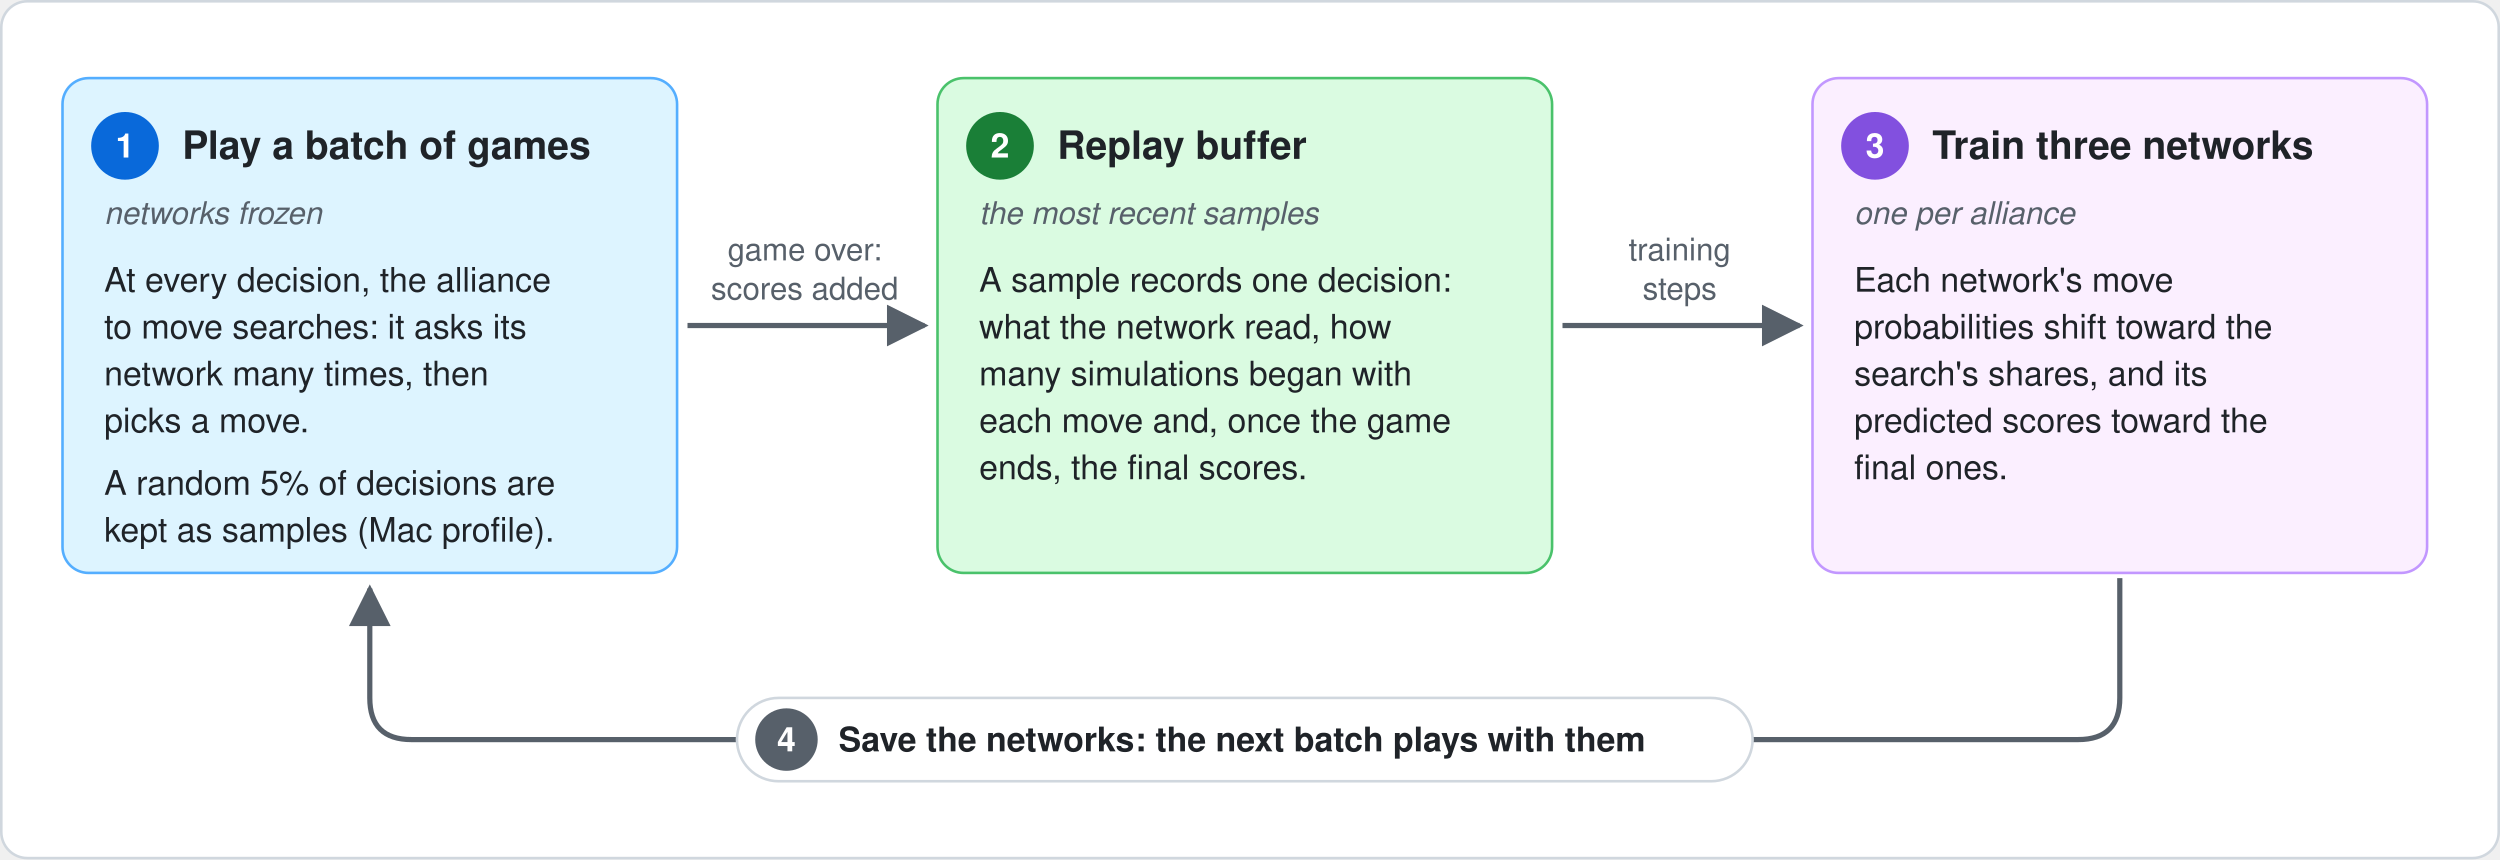
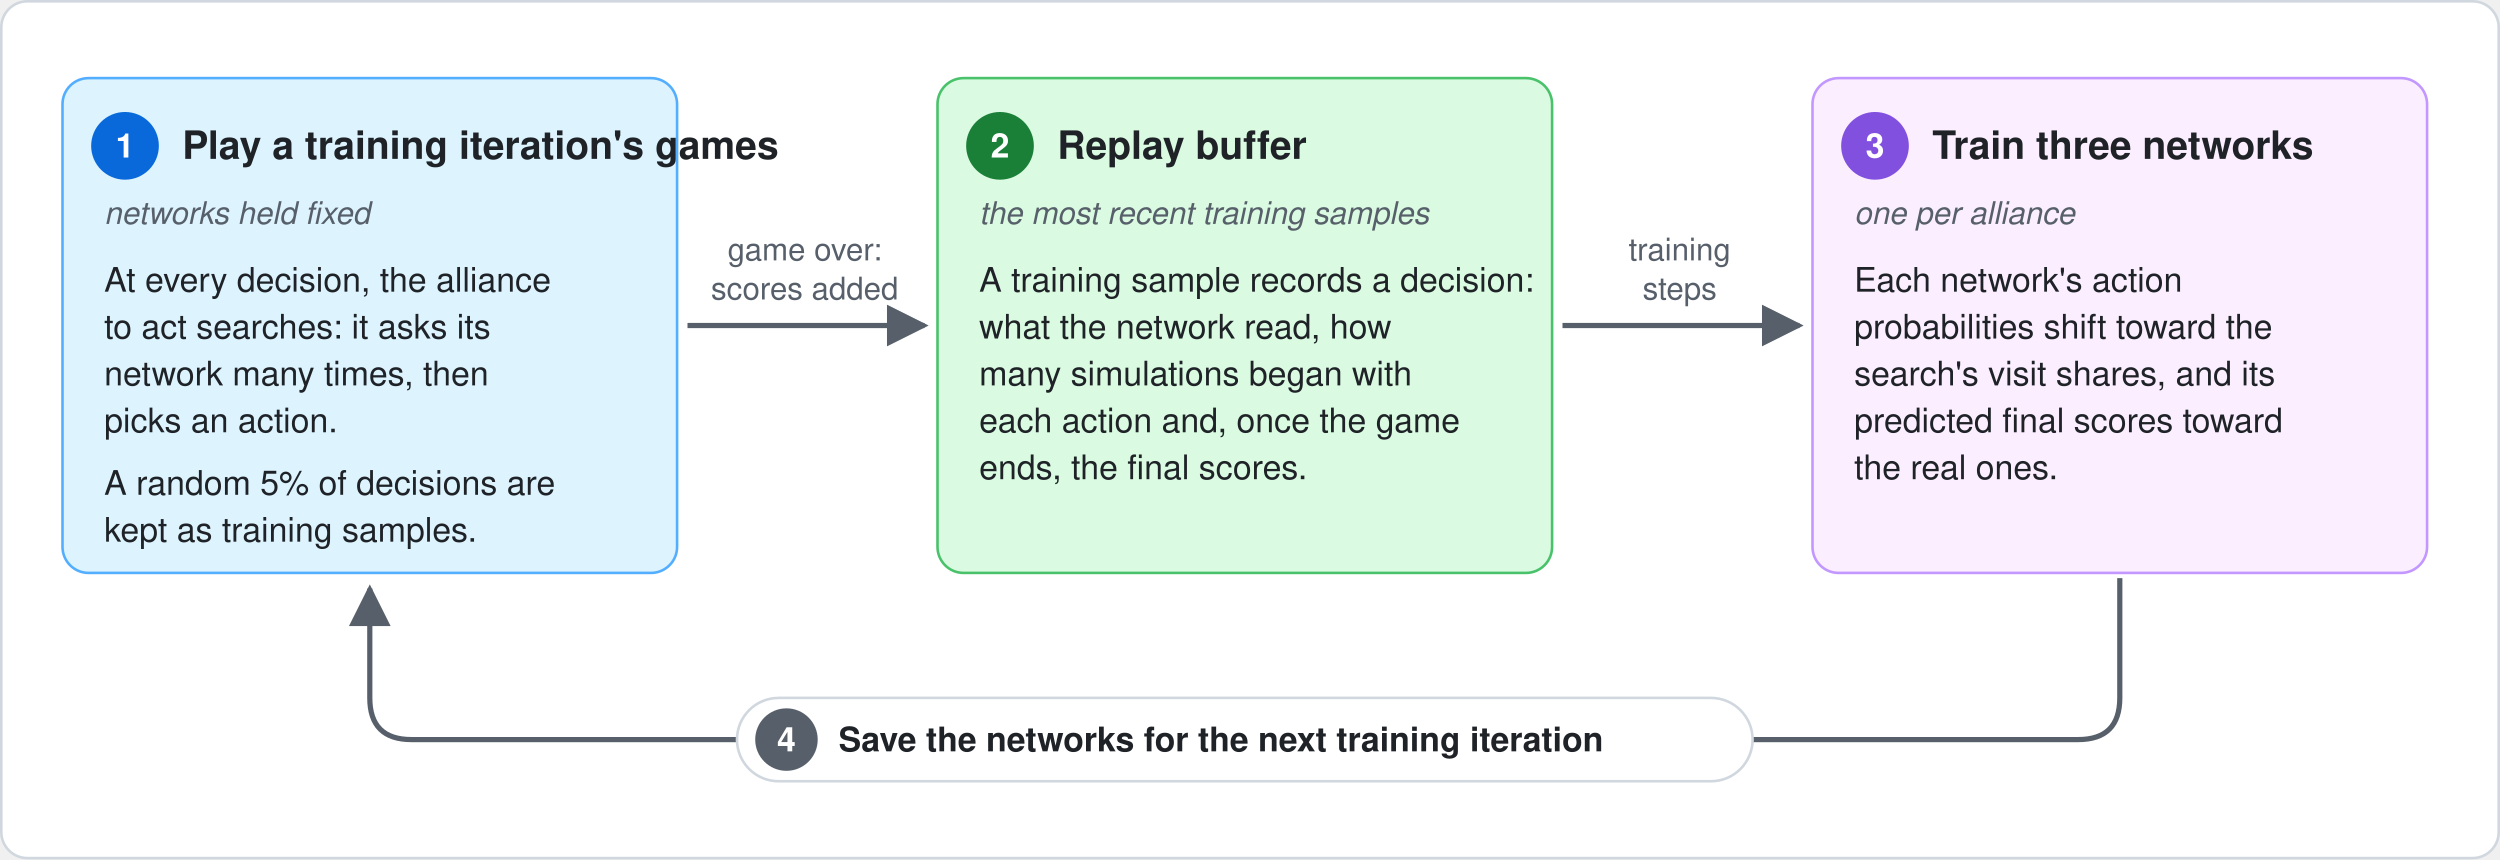
<svg xmlns="http://www.w3.org/2000/svg" width="960" height="330" viewBox="0 0 960 330" role="img" aria-labelledby="title desc">
  <defs>
    <marker id="arrow" viewBox="0 0 10 10" refX="9" refY="5" markerWidth="8" markerHeight="8" orient="auto-start-reverse">
      <path d="M 0 0 L 10 5 L 0 10 z" fill="#57606a" />
    </marker>
    <style>
      text { font-family: -apple-system, BlinkMacSystemFont, "Segoe UI", Helvetica, Arial, sans-serif; fill: #1f2328; }
      .title { font-size: 15px; font-weight: 600; }
      .sub { font-size: 12px; fill: #57606a; font-style: italic; }
      .body { font-size: 13px; }
      .label { font-size: 12px; fill: #57606a; }
      .step { font-size: 13px; font-weight: 700; fill: #ffffff; }
    </style>
  </defs>
  <rect x="0.5" y="0.5" width="959" height="329" rx="10" fill="#ffffff" stroke="#d0d7de" />
  <rect x="24" y="30" width="236" height="190" rx="10" fill="#ddf4ff" stroke="#54aeff" />
  <circle cx="48" cy="56" r="13" fill="#0969da" />
  <text class="step" x="48" y="60.5" text-anchor="middle">1</text>
-   <text class="title" x="70" y="61">Play a batch of games</text>
-   <text class="sub" x="40" y="86">networks frozen</text>
+   <text class="title" x="70" y="61">Play a training iteration's games</text>
+   <text class="sub" x="40" y="86">networks held fixed</text>
  <text class="body" x="40" y="112">At every decision, the alliance</text>
-   <text class="body" x="40" y="130">to move searches: it asks its</text>
+   <text class="body" x="40" y="130">to act searches: it asks its</text>
  <text class="body" x="40" y="148">network many times, then</text>
-   <text class="body" x="40" y="166">picks a move.</text>
+   <text class="body" x="40" y="166">picks an action.</text>
  <text class="body" x="40" y="190">A random 5% of decisions are</text>
-   <text class="body" x="40" y="208">kept as samples (Mac profile).</text>
+   <text class="body" x="40" y="208">kept as training samples.</text>
  <rect x="360" y="30" width="236" height="190" rx="10" fill="#dafbe1" stroke="#4ac26b" />
  <circle cx="384" cy="56" r="13" fill="#1a7f37" />
  <text class="step" x="384" y="60.5" text-anchor="middle">2</text>
  <text class="title" x="406" y="61">Replay buffer</text>
-   <text class="sub" x="376" y="86">the most recent samples</text>
-   <text class="body" x="376" y="112">A sample records one decision:</text>
+   <text class="sub" x="376" y="86">the most recent training samples</text>
+   <text class="body" x="376" y="112">A training sample records a decision:</text>
  <text class="body" x="376" y="130">what the network read, how</text>
  <text class="body" x="376" y="148">many simulations began with</text>
-   <text class="body" x="376" y="166">each move and, once the game</text>
+   <text class="body" x="376" y="166">each action and, once the game</text>
  <text class="body" x="376" y="184">ends, the final scores.</text>
  <rect x="696" y="30" width="236" height="190" rx="10" fill="#fbefff" stroke="#c297ff" />
  <circle cx="720" cy="56" r="13" fill="#8250df" />
  <text class="step" x="720" y="60.5" text-anchor="middle">3</text>
  <text class="title" x="742" y="61">Train three networks</text>
  <text class="sub" x="712" y="86">one per alliance</text>
-   <text class="body" x="712" y="112">Each network's move</text>
+   <text class="body" x="712" y="112">Each network's action</text>
  <text class="body" x="712" y="130">probabilities shift toward the</text>
-   <text class="body" x="712" y="148">search's shares, and its</text>
-   <text class="body" x="712" y="166">predicted scores toward the</text>
-   <text class="body" x="712" y="184">final ones.</text>
+   <text class="body" x="712" y="148">search's visit shares, and its</text>
+   <text class="body" x="712" y="166">predicted final scores toward</text>
+   <text class="body" x="712" y="184">the real ones.</text>
  <line x1="264" y1="125" x2="355" y2="125" stroke="#57606a" stroke-width="2" marker-end="url(#arrow)" />
  <text class="label" x="309" y="100" text-anchor="middle">game over:</text>
  <text class="label" x="309" y="115" text-anchor="middle">scores added</text>
  <line x1="600" y1="125" x2="691" y2="125" stroke="#57606a" stroke-width="2" marker-end="url(#arrow)" />
  <text class="label" x="645" y="100" text-anchor="middle">training</text>
  <text class="label" x="645" y="115" text-anchor="middle">steps</text>
  <path d="M 814 222 L 814 268 Q 814 284 798 284 L 158 284 Q 142 284 142 268 L 142 226" fill="none" stroke="#57606a" stroke-width="2" marker-end="url(#arrow)" />
  <rect x="283" y="268" width="390" height="32" rx="16" fill="#ffffff" stroke="#d0d7de" />
  <circle cx="302" cy="284" r="12" fill="#57606a" />
  <text class="step" x="302" y="288.5" text-anchor="middle">4</text>
-   <text class="body" x="322" y="288.5" font-weight="600">Save the networks: the next batch plays with them</text>
+   <text class="body" x="322" y="288.5" font-weight="600">Save the networks for the next training iteration</text>
</svg>
